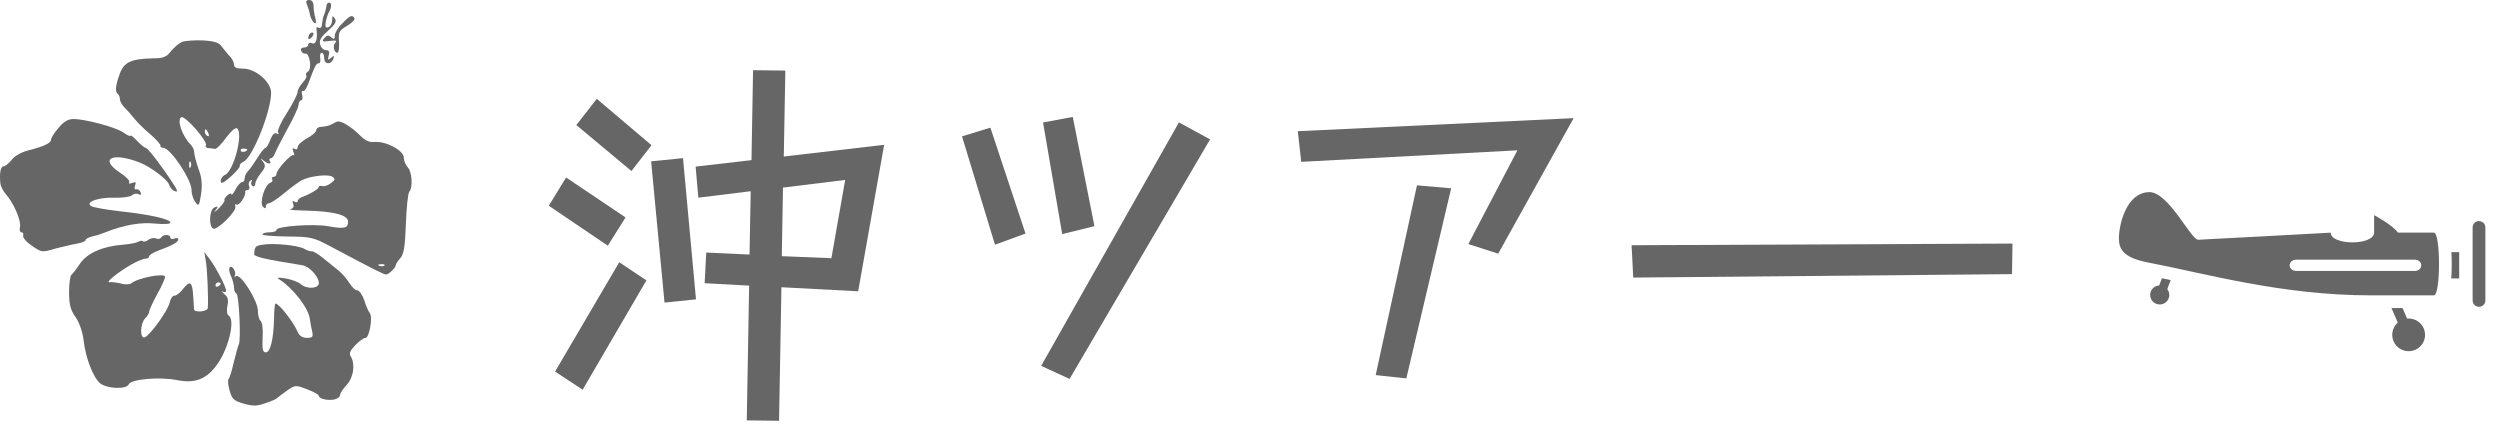
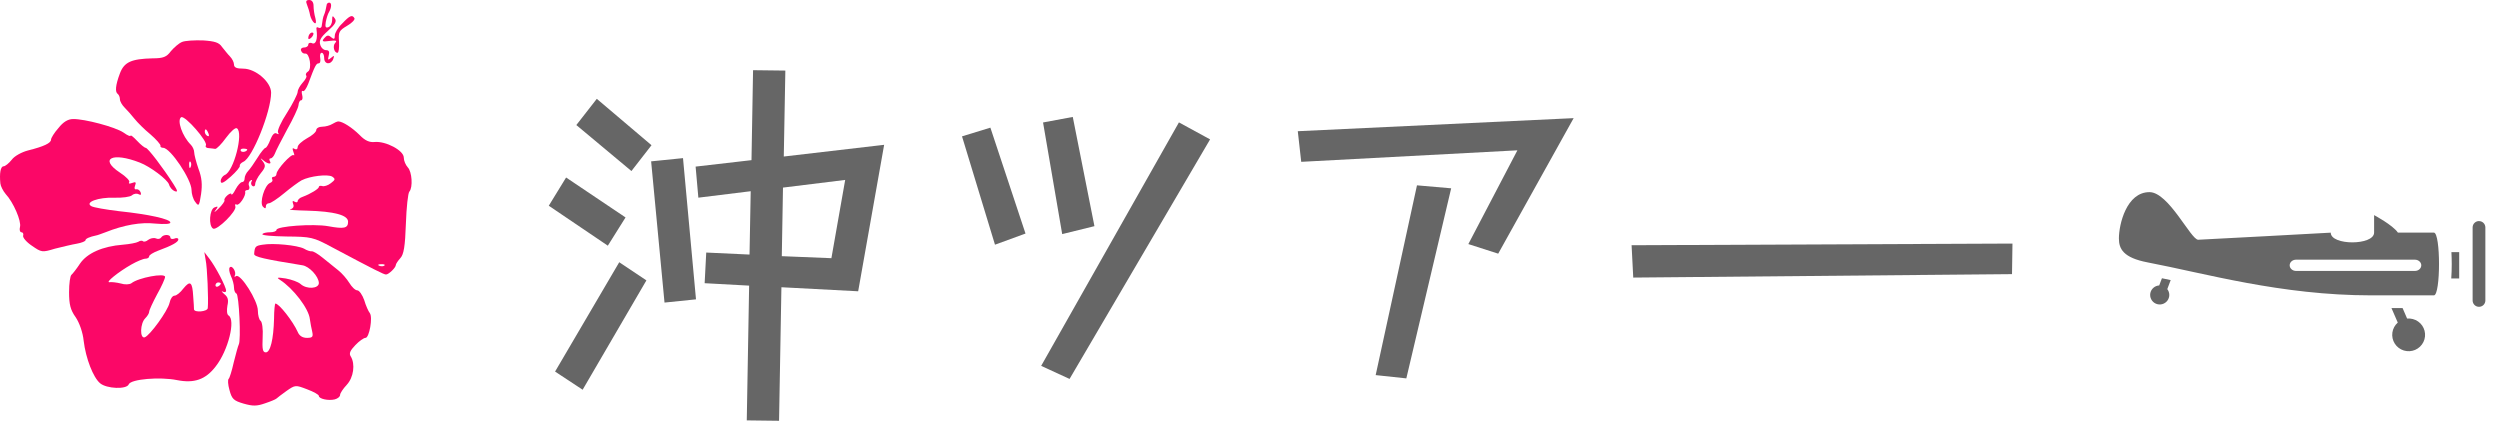
<svg xmlns="http://www.w3.org/2000/svg" width="164" height="28" viewBox="0 0 164 28" fill="none">
-   <path d="M20.134 0.294C20.204 0.468 20.308 0.779 20.343 1.004C20.395 1.212 20.517 1.437 20.622 1.507C20.726 1.576 20.761 1.472 20.691 1.195C20.622 0.97 20.569 0.606 20.569 0.381C20.569 0.156 20.465 0 20.291 0C20.082 0 20.047 0.087 20.134 0.294Z" fill="#666666" />
-   <path d="M21.424 0.346C21.389 0.571 21.319 0.848 21.267 0.952C21.197 1.091 21.145 1.368 21.11 1.662C21.11 1.801 21.006 1.87 20.902 1.818C20.797 1.749 20.728 1.801 20.762 1.922C20.849 2.563 20.728 2.926 20.484 2.84C20.345 2.77 20.223 2.822 20.223 2.926C20.223 3.03 20.101 3.117 19.945 3.117C19.788 3.117 19.701 3.221 19.753 3.324C19.788 3.446 19.91 3.532 20.014 3.515C20.31 3.446 20.484 4.519 20.206 4.692C20.084 4.762 20.032 4.883 20.084 4.952C20.154 5.004 20.049 5.212 19.858 5.42C19.684 5.61 19.527 5.887 19.527 6.026C19.527 6.164 19.214 6.788 18.831 7.394C18.431 8 18.17 8.588 18.24 8.692C18.309 8.813 18.292 8.831 18.153 8.761C18.014 8.675 17.874 8.813 17.735 9.16C17.631 9.454 17.474 9.697 17.422 9.697C17.352 9.697 17.109 9.991 16.9 10.337C16.674 10.701 16.395 11.099 16.274 11.22C16.152 11.341 16.047 11.567 16.047 11.705C16.047 11.844 15.978 11.947 15.873 11.947C15.787 11.947 15.595 12.155 15.456 12.415C15.317 12.692 15.195 12.831 15.178 12.744C15.178 12.658 15.056 12.692 14.917 12.813C14.777 12.934 14.69 13.073 14.725 13.142C14.76 13.194 14.586 13.437 14.342 13.679C14.099 13.921 13.995 13.973 14.134 13.8C14.325 13.54 14.325 13.506 14.064 13.61C13.751 13.731 13.664 14.805 13.977 14.995C14.221 15.151 15.56 13.835 15.439 13.54C15.404 13.419 15.421 13.367 15.526 13.419C15.682 13.523 16.152 12.831 16.082 12.588C16.065 12.519 16.134 12.467 16.239 12.467C16.343 12.467 16.395 12.346 16.343 12.207C16.274 12.069 16.326 11.913 16.43 11.844C16.535 11.774 16.57 11.792 16.5 11.913C16.448 12.017 16.465 12.138 16.57 12.207C16.656 12.259 16.743 12.207 16.743 12.069C16.743 11.93 16.9 11.618 17.109 11.359C17.422 10.978 17.439 10.857 17.248 10.597C17.057 10.354 17.057 10.337 17.265 10.51C17.561 10.77 17.857 10.805 17.7 10.562C17.648 10.458 17.666 10.389 17.753 10.389C17.84 10.389 17.961 10.251 18.031 10.078C18.083 9.922 18.448 9.212 18.831 8.502C19.231 7.792 19.562 7.082 19.579 6.909C19.597 6.718 19.666 6.58 19.753 6.58C19.84 6.58 19.875 6.424 19.823 6.233C19.771 6.043 19.788 5.922 19.875 5.974C19.945 6.026 20.101 5.801 20.223 5.489C20.658 4.311 20.745 4.156 20.902 4.156C21.006 4.156 21.041 4 21.006 3.809C20.971 3.619 21.006 3.463 21.11 3.463C21.197 3.463 21.267 3.619 21.267 3.809C21.267 4.225 21.702 4.277 21.858 3.879C21.945 3.636 21.928 3.619 21.719 3.792C21.511 3.965 21.493 3.948 21.563 3.653C21.632 3.394 21.58 3.29 21.389 3.29C21.232 3.29 21.058 3.134 21.006 2.926C20.919 2.666 21.041 2.441 21.511 2.026C21.998 1.593 22.102 1.402 21.963 1.212C21.824 1.004 21.789 1.022 21.789 1.316C21.789 1.524 21.685 1.731 21.545 1.783C21.354 1.853 21.319 1.766 21.371 1.437C21.424 1.177 21.511 0.9 21.58 0.796C21.754 0.502 21.772 0.173 21.598 0.173C21.511 0.173 21.424 0.242 21.424 0.346Z" fill="#666666" />
-   <path d="M22.45 1.541C22.171 1.801 21.963 2.164 21.963 2.337C21.963 2.58 21.91 2.597 21.719 2.441C21.545 2.285 21.441 2.303 21.267 2.511C21.093 2.718 21.145 2.753 21.632 2.684C22.015 2.632 22.137 2.666 21.997 2.805C21.806 2.995 21.91 3.463 22.137 3.463C22.224 3.463 22.258 3.134 22.241 2.753C22.189 2.095 22.241 2.008 22.763 1.697C23.093 1.506 23.302 1.281 23.25 1.195C23.111 0.952 22.954 1.004 22.45 1.541Z" fill="#666666" />
-   <path d="M20.344 2.2C20.275 2.252 20.223 2.39 20.223 2.494C20.223 2.598 20.31 2.581 20.431 2.46C20.536 2.356 20.588 2.217 20.553 2.165C20.501 2.113 20.397 2.131 20.344 2.2Z" fill="#666666" />
-   <path d="M11.939 2.754C11.73 2.84 11.417 3.117 11.208 3.36C10.93 3.741 10.703 3.827 10.008 3.827C8.616 3.862 8.146 4.07 7.867 4.814C7.572 5.594 7.537 6.044 7.728 6.165C7.798 6.217 7.867 6.373 7.867 6.511C7.867 6.65 8.007 6.892 8.181 7.065C8.337 7.221 8.633 7.55 8.824 7.793C9.016 8.035 9.486 8.503 9.868 8.814C10.251 9.143 10.547 9.49 10.529 9.559C10.495 9.628 10.582 9.697 10.703 9.697C11.173 9.697 12.565 11.775 12.565 12.468C12.565 12.71 12.669 13.074 12.809 13.247C13.035 13.559 13.07 13.524 13.191 12.727C13.278 12.104 13.244 11.654 13.017 11.065C12.861 10.615 12.739 10.13 12.739 9.992C12.739 9.836 12.635 9.611 12.513 9.49C11.956 8.935 11.591 7.879 11.886 7.689C12.13 7.55 13.661 9.299 13.505 9.541C13.452 9.628 13.539 9.715 13.678 9.715C13.835 9.732 14.027 9.749 14.114 9.767C14.2 9.784 14.531 9.455 14.827 9.039C15.123 8.641 15.436 8.347 15.54 8.416C15.992 8.693 15.331 11.273 14.74 11.481C14.601 11.55 14.479 11.723 14.479 11.879C14.479 12.087 14.653 12.018 15.14 11.585C15.488 11.273 15.766 10.944 15.732 10.875C15.714 10.788 15.819 10.684 15.958 10.615C16.549 10.39 17.785 7.325 17.785 6.078C17.785 5.386 16.775 4.503 15.958 4.503C15.523 4.503 15.349 4.433 15.349 4.226C15.349 4.087 15.227 3.845 15.088 3.706C14.949 3.568 14.722 3.273 14.566 3.083C14.374 2.788 14.096 2.702 13.313 2.65C12.756 2.633 12.13 2.667 11.939 2.754ZM13.678 8.762C13.731 8.901 13.713 8.97 13.609 8.918C13.505 8.866 13.435 8.745 13.435 8.641C13.435 8.399 13.557 8.451 13.678 8.762ZM16.219 9.801C16.219 9.94 15.888 10.026 15.801 9.905C15.749 9.819 15.819 9.749 15.958 9.749C16.097 9.749 16.219 9.784 16.219 9.801ZM12.513 10.944C12.461 11.083 12.409 11.031 12.409 10.84C12.391 10.65 12.443 10.546 12.495 10.615C12.548 10.667 12.565 10.823 12.513 10.944Z" fill="#666666" />
-   <path d="M3.834 8.399C3.556 8.711 3.347 9.057 3.347 9.161C3.347 9.386 2.877 9.611 1.833 9.871C1.433 9.975 0.946 10.234 0.772 10.477C0.581 10.719 0.337 10.91 0.233 10.91C0.041 10.91 -0.046 11.36 0.024 12.035C0.041 12.208 0.198 12.52 0.372 12.728C0.876 13.264 1.416 14.511 1.311 14.892C1.259 15.083 1.311 15.239 1.416 15.239C1.503 15.239 1.555 15.342 1.52 15.446C1.468 15.568 1.729 15.879 2.094 16.122C2.721 16.554 2.755 16.572 3.608 16.312C4.095 16.191 4.739 16.035 5.052 15.983C5.348 15.931 5.609 15.827 5.609 15.758C5.609 15.654 5.887 15.533 6.305 15.446C6.357 15.446 6.635 15.342 6.914 15.239C8.131 14.754 9.245 14.563 10.184 14.667C10.793 14.719 11.176 14.702 11.176 14.598C11.176 14.373 9.784 14.061 7.801 13.853C6.948 13.749 6.131 13.611 5.991 13.524C5.539 13.264 6.461 12.935 7.488 12.97C8.01 12.988 8.532 12.918 8.653 12.814C8.793 12.693 8.984 12.676 9.106 12.745C9.228 12.814 9.28 12.78 9.228 12.624C9.175 12.485 9.054 12.399 8.949 12.416C8.827 12.451 8.793 12.347 8.862 12.174C8.949 11.948 8.897 11.914 8.671 12.001C8.497 12.07 8.41 12.052 8.479 11.948C8.532 11.862 8.271 11.585 7.87 11.325C6.479 10.408 7.366 9.957 9.175 10.667C9.854 10.927 10.985 11.775 11.089 12.104C11.141 12.295 11.315 12.485 11.454 12.537C11.681 12.624 11.663 12.52 11.385 12.087C10.689 10.996 9.697 9.698 9.558 9.698C9.488 9.698 9.228 9.49 9.001 9.247C8.758 8.988 8.566 8.832 8.566 8.901C8.566 8.97 8.358 8.884 8.097 8.693C7.557 8.33 5.539 7.793 4.791 7.81C4.46 7.81 4.147 8.001 3.834 8.399Z" fill="#666666" />
-   <path d="M21.79 8.138C21.651 8.225 21.355 8.311 21.146 8.311C20.92 8.311 20.746 8.415 20.746 8.536C20.746 8.657 20.468 8.9 20.137 9.073C19.807 9.264 19.528 9.506 19.528 9.644C19.528 9.783 19.441 9.835 19.32 9.766C19.18 9.679 19.163 9.731 19.25 9.973C19.32 10.147 19.32 10.233 19.267 10.181C19.128 10.043 18.137 11.134 18.137 11.411C18.137 11.514 18.049 11.601 17.945 11.601C17.858 11.601 17.806 11.67 17.858 11.757C17.91 11.844 17.858 11.947 17.719 11.999C17.354 12.138 17.006 13.315 17.249 13.558C17.388 13.696 17.441 13.696 17.441 13.54C17.441 13.419 17.527 13.333 17.649 13.333C17.754 13.333 18.206 13.038 18.641 12.675C19.076 12.311 19.598 11.93 19.789 11.826C20.329 11.549 21.494 11.411 21.79 11.584C22.016 11.74 21.999 11.792 21.703 12.017C21.512 12.172 21.251 12.242 21.146 12.207C21.025 12.172 20.92 12.19 20.92 12.259C20.92 12.38 20.398 12.709 19.841 12.917C19.668 12.969 19.528 13.107 19.528 13.194C19.528 13.281 19.441 13.298 19.32 13.229C19.198 13.142 19.163 13.194 19.233 13.385C19.302 13.558 19.233 13.679 19.041 13.731C18.885 13.765 19.372 13.8 20.137 13.818C21.947 13.869 22.834 14.112 22.834 14.545C22.834 14.978 22.573 15.03 21.529 14.839C20.555 14.666 18.137 14.839 18.137 15.082C18.137 15.168 17.945 15.237 17.719 15.237C17.475 15.237 17.249 15.289 17.214 15.359C17.162 15.445 17.875 15.497 18.798 15.514C20.416 15.532 20.537 15.549 21.79 16.224C24.591 17.713 25.183 18.008 25.322 18.008C25.496 18.008 25.966 17.558 25.966 17.384C25.966 17.315 26.105 17.107 26.262 16.934C26.488 16.692 26.575 16.172 26.627 14.666C26.662 13.61 26.766 12.657 26.853 12.571C27.097 12.294 27.027 11.255 26.749 10.978C26.609 10.822 26.488 10.545 26.488 10.337C26.488 9.87 25.305 9.246 24.574 9.315C24.243 9.35 23.948 9.229 23.599 8.865C23.095 8.363 22.469 7.965 22.19 7.965C22.121 7.965 21.929 8.051 21.79 8.138ZM25.218 17.419C25.165 17.471 25.009 17.488 24.887 17.436C24.748 17.384 24.8 17.332 24.991 17.332C25.183 17.315 25.287 17.367 25.218 17.419Z" fill="#666666" />
-   <path d="M10.569 15.584C10.516 15.671 10.36 15.706 10.22 15.636C10.064 15.584 9.855 15.636 9.716 15.74C9.594 15.844 9.438 15.879 9.385 15.827C9.333 15.775 9.194 15.775 9.072 15.861C8.95 15.931 8.498 16.017 8.063 16.052C6.723 16.156 5.714 16.606 5.245 17.299C5.018 17.645 4.757 17.974 4.688 18.026C4.601 18.095 4.531 18.597 4.531 19.169C4.531 19.965 4.618 20.329 4.966 20.814C5.21 21.177 5.436 21.818 5.488 22.355C5.627 23.515 6.114 24.762 6.567 25.142C7.002 25.506 8.307 25.558 8.446 25.212C8.585 24.866 10.499 24.71 11.612 24.935C12.743 25.16 13.491 24.9 14.152 24.034C14.97 22.995 15.475 20.97 14.988 20.692C14.883 20.623 14.866 20.363 14.918 20.052C15.005 19.671 14.953 19.48 14.709 19.29C14.535 19.134 14.501 19.065 14.622 19.134C14.727 19.186 14.831 19.169 14.831 19.065C14.831 18.805 14.135 17.489 13.735 16.97L13.404 16.537L13.491 17.056C13.596 17.524 13.683 19.671 13.631 20.208C13.613 20.45 12.743 20.519 12.726 20.294C12.726 20.225 12.709 19.844 12.674 19.446C12.621 18.493 12.482 18.372 12.03 18.926C11.838 19.186 11.578 19.394 11.456 19.394C11.317 19.394 11.177 19.602 11.125 19.861C11.003 20.398 9.838 22.008 9.49 22.13C9.159 22.216 9.194 21.212 9.525 20.883C9.664 20.744 9.786 20.554 9.786 20.45C9.786 20.346 10.029 19.827 10.307 19.307C10.603 18.788 10.829 18.268 10.829 18.164C10.829 17.887 9.072 18.216 8.62 18.58C8.498 18.667 8.185 18.684 7.924 18.597C7.646 18.528 7.332 18.493 7.193 18.511C6.863 18.563 7.767 17.835 8.62 17.351C8.985 17.143 9.403 16.97 9.542 16.97C9.681 16.97 9.786 16.9 9.786 16.814C9.786 16.727 10.046 16.571 10.36 16.45C11.299 16.104 11.699 15.879 11.699 15.706C11.699 15.619 11.578 15.584 11.438 15.654C11.299 15.706 11.177 15.671 11.177 15.584C11.177 15.359 10.708 15.359 10.569 15.584ZM14.483 18.597C14.483 18.649 14.414 18.736 14.309 18.788C14.222 18.84 14.135 18.805 14.135 18.718C14.135 18.615 14.222 18.528 14.309 18.528C14.414 18.528 14.483 18.563 14.483 18.597Z" fill="#666666" />
-   <path d="M17.23 16.052C16.76 16.121 16.708 16.173 16.673 16.658C16.655 16.848 17.369 17.004 19.839 17.402C20.292 17.472 20.901 18.13 20.918 18.563C20.918 18.944 20.118 18.995 19.718 18.632C19.561 18.493 19.126 18.337 18.743 18.268C18.187 18.182 18.117 18.199 18.361 18.355C19.23 18.909 20.257 20.242 20.327 20.935C20.361 21.177 20.431 21.558 20.483 21.766C20.553 22.095 20.501 22.164 20.135 22.164C19.839 22.164 19.631 22.026 19.526 21.766C19.213 21.073 18.308 19.913 18.065 19.913C18.03 19.913 17.978 20.363 17.978 20.9C17.943 22.268 17.734 23.116 17.439 23.116C17.23 23.116 17.195 22.909 17.23 22.13C17.265 21.576 17.195 21.108 17.09 21.039C17.003 20.987 16.916 20.675 16.916 20.381C16.916 19.723 15.786 17.939 15.49 18.112C15.386 18.182 15.351 18.164 15.403 18.078C15.525 17.853 15.229 17.368 15.072 17.541C15.003 17.61 15.037 17.853 15.142 18.095C15.264 18.337 15.351 18.684 15.351 18.874C15.351 19.047 15.42 19.221 15.507 19.255C15.681 19.307 15.82 22.337 15.664 22.597C15.612 22.701 15.472 23.22 15.333 23.774C15.211 24.329 15.055 24.814 15.003 24.848C14.933 24.9 14.95 25.229 15.055 25.593C15.211 26.181 15.333 26.285 15.977 26.476C16.586 26.649 16.847 26.649 17.386 26.458C17.752 26.337 18.082 26.199 18.134 26.147C18.187 26.095 18.482 25.87 18.796 25.645C19.37 25.246 19.387 25.246 20.153 25.541C20.57 25.697 20.918 25.887 20.918 25.974C20.918 26.164 21.544 26.303 21.962 26.199C22.153 26.147 22.31 26.026 22.31 25.904C22.31 25.8 22.501 25.506 22.745 25.246C23.197 24.762 23.319 23.878 23.006 23.376C22.884 23.186 22.971 22.995 23.302 22.649C23.563 22.372 23.858 22.164 23.98 22.164C24.224 22.164 24.467 20.814 24.259 20.537C24.172 20.433 23.998 20.052 23.893 19.688C23.771 19.342 23.563 19.047 23.441 19.047C23.302 19.047 23.076 18.822 22.919 18.563C22.745 18.285 22.432 17.922 22.188 17.731C21.962 17.558 21.51 17.177 21.179 16.918C20.866 16.658 20.535 16.467 20.448 16.485C20.379 16.502 20.135 16.433 19.944 16.312C19.509 16.087 17.926 15.931 17.23 16.052Z" fill="#666666" />
+   <path d="M20.134 0.294C20.204 0.468 20.308 0.779 20.343 1.004C20.395 1.212 20.517 1.437 20.622 1.507C20.726 1.576 20.761 1.472 20.691 1.195C20.622 0.97 20.569 0.606 20.569 0.381C20.569 0.156 20.465 0 20.291 0C20.082 0 20.047 0.087 20.134 0.294Z" fill="#FB0767" />
+   <path d="M21.424 0.346C21.389 0.571 21.319 0.848 21.267 0.952C21.197 1.091 21.145 1.368 21.11 1.662C21.11 1.801 21.006 1.87 20.902 1.818C20.797 1.749 20.728 1.801 20.762 1.922C20.849 2.563 20.728 2.926 20.484 2.84C20.345 2.77 20.223 2.822 20.223 2.926C20.223 3.03 20.101 3.117 19.945 3.117C19.788 3.117 19.701 3.221 19.753 3.324C19.788 3.446 19.91 3.532 20.014 3.515C20.31 3.446 20.484 4.519 20.206 4.692C20.084 4.762 20.032 4.883 20.084 4.952C20.154 5.004 20.049 5.212 19.858 5.42C19.684 5.61 19.527 5.887 19.527 6.026C19.527 6.164 19.214 6.788 18.831 7.394C18.431 8 18.17 8.588 18.24 8.692C18.309 8.813 18.292 8.831 18.153 8.761C18.014 8.675 17.874 8.813 17.735 9.16C17.631 9.454 17.474 9.697 17.422 9.697C17.352 9.697 17.109 9.991 16.9 10.337C16.674 10.701 16.395 11.099 16.274 11.22C16.152 11.341 16.047 11.567 16.047 11.705C16.047 11.844 15.978 11.947 15.873 11.947C15.787 11.947 15.595 12.155 15.456 12.415C15.317 12.692 15.195 12.831 15.178 12.744C15.178 12.658 15.056 12.692 14.917 12.813C14.777 12.934 14.69 13.073 14.725 13.142C14.76 13.194 14.586 13.437 14.342 13.679C14.099 13.921 13.995 13.973 14.134 13.8C14.325 13.54 14.325 13.506 14.064 13.61C13.751 13.731 13.664 14.805 13.977 14.995C14.221 15.151 15.56 13.835 15.439 13.54C15.404 13.419 15.421 13.367 15.526 13.419C15.682 13.523 16.152 12.831 16.082 12.588C16.065 12.519 16.134 12.467 16.239 12.467C16.343 12.467 16.395 12.346 16.343 12.207C16.274 12.069 16.326 11.913 16.43 11.844C16.535 11.774 16.57 11.792 16.5 11.913C16.448 12.017 16.465 12.138 16.57 12.207C16.656 12.259 16.743 12.207 16.743 12.069C16.743 11.93 16.9 11.618 17.109 11.359C17.422 10.978 17.439 10.857 17.248 10.597C17.057 10.354 17.057 10.337 17.265 10.51C17.561 10.77 17.857 10.805 17.7 10.562C17.648 10.458 17.666 10.389 17.753 10.389C17.84 10.389 17.961 10.251 18.031 10.078C18.083 9.922 18.448 9.212 18.831 8.502C19.231 7.792 19.562 7.082 19.579 6.909C19.597 6.718 19.666 6.58 19.753 6.58C19.84 6.58 19.875 6.424 19.823 6.233C19.771 6.043 19.788 5.922 19.875 5.974C19.945 6.026 20.101 5.801 20.223 5.489C20.658 4.311 20.745 4.156 20.902 4.156C21.006 4.156 21.041 4 21.006 3.809C20.971 3.619 21.006 3.463 21.11 3.463C21.197 3.463 21.267 3.619 21.267 3.809C21.267 4.225 21.702 4.277 21.858 3.879C21.945 3.636 21.928 3.619 21.719 3.792C21.511 3.965 21.493 3.948 21.563 3.653C21.632 3.394 21.58 3.29 21.389 3.29C21.232 3.29 21.058 3.134 21.006 2.926C20.919 2.666 21.041 2.441 21.511 2.026C21.998 1.593 22.102 1.402 21.963 1.212C21.824 1.004 21.789 1.022 21.789 1.316C21.789 1.524 21.685 1.731 21.545 1.783C21.354 1.853 21.319 1.766 21.371 1.437C21.424 1.177 21.511 0.9 21.58 0.796C21.754 0.502 21.772 0.173 21.598 0.173C21.511 0.173 21.424 0.242 21.424 0.346Z" fill="#FB0767" />
+   <path d="M22.45 1.541C22.171 1.801 21.963 2.164 21.963 2.337C21.963 2.58 21.91 2.597 21.719 2.441C21.545 2.285 21.441 2.303 21.267 2.511C21.093 2.718 21.145 2.753 21.632 2.684C22.015 2.632 22.137 2.666 21.997 2.805C21.806 2.995 21.91 3.463 22.137 3.463C22.224 3.463 22.258 3.134 22.241 2.753C22.189 2.095 22.241 2.008 22.763 1.697C23.093 1.506 23.302 1.281 23.25 1.195C23.111 0.952 22.954 1.004 22.45 1.541Z" fill="#FB0767" />
+   <path d="M20.344 2.2C20.275 2.252 20.223 2.39 20.223 2.494C20.223 2.598 20.31 2.581 20.431 2.46C20.536 2.356 20.588 2.217 20.553 2.165C20.501 2.113 20.397 2.131 20.344 2.2Z" fill="#FB0767" />
+   <path d="M11.939 2.754C11.73 2.84 11.417 3.117 11.208 3.36C10.93 3.741 10.703 3.827 10.008 3.827C8.616 3.862 8.146 4.07 7.867 4.814C7.572 5.594 7.537 6.044 7.728 6.165C7.798 6.217 7.867 6.373 7.867 6.511C7.867 6.65 8.007 6.892 8.181 7.065C8.337 7.221 8.633 7.55 8.824 7.793C9.016 8.035 9.486 8.503 9.868 8.814C10.251 9.143 10.547 9.49 10.529 9.559C10.495 9.628 10.582 9.697 10.703 9.697C11.173 9.697 12.565 11.775 12.565 12.468C12.565 12.71 12.669 13.074 12.809 13.247C13.035 13.559 13.07 13.524 13.191 12.727C13.278 12.104 13.244 11.654 13.017 11.065C12.861 10.615 12.739 10.13 12.739 9.992C12.739 9.836 12.635 9.611 12.513 9.49C11.956 8.935 11.591 7.879 11.886 7.689C12.13 7.55 13.661 9.299 13.505 9.541C13.452 9.628 13.539 9.715 13.678 9.715C13.835 9.732 14.027 9.749 14.114 9.767C14.2 9.784 14.531 9.455 14.827 9.039C15.123 8.641 15.436 8.347 15.54 8.416C15.992 8.693 15.331 11.273 14.74 11.481C14.601 11.55 14.479 11.723 14.479 11.879C14.479 12.087 14.653 12.018 15.14 11.585C15.488 11.273 15.766 10.944 15.732 10.875C15.714 10.788 15.819 10.684 15.958 10.615C16.549 10.39 17.785 7.325 17.785 6.078C17.785 5.386 16.775 4.503 15.958 4.503C15.523 4.503 15.349 4.433 15.349 4.226C15.349 4.087 15.227 3.845 15.088 3.706C14.949 3.568 14.722 3.273 14.566 3.083C14.374 2.788 14.096 2.702 13.313 2.65C12.756 2.633 12.13 2.667 11.939 2.754ZM13.678 8.762C13.731 8.901 13.713 8.97 13.609 8.918C13.505 8.866 13.435 8.745 13.435 8.641C13.435 8.399 13.557 8.451 13.678 8.762ZM16.219 9.801C16.219 9.94 15.888 10.026 15.801 9.905C15.749 9.819 15.819 9.749 15.958 9.749C16.097 9.749 16.219 9.784 16.219 9.801ZM12.513 10.944C12.461 11.083 12.409 11.031 12.409 10.84C12.391 10.65 12.443 10.546 12.495 10.615C12.548 10.667 12.565 10.823 12.513 10.944Z" fill="#FB0767" />
+   <path d="M3.834 8.399C3.556 8.711 3.347 9.057 3.347 9.161C3.347 9.386 2.877 9.611 1.833 9.871C1.433 9.975 0.946 10.234 0.772 10.477C0.581 10.719 0.337 10.91 0.233 10.91C0.041 10.91 -0.046 11.36 0.024 12.035C0.041 12.208 0.198 12.52 0.372 12.728C0.876 13.264 1.416 14.511 1.311 14.892C1.259 15.083 1.311 15.239 1.416 15.239C1.503 15.239 1.555 15.342 1.52 15.446C1.468 15.568 1.729 15.879 2.094 16.122C2.721 16.554 2.755 16.572 3.608 16.312C4.095 16.191 4.739 16.035 5.052 15.983C5.348 15.931 5.609 15.827 5.609 15.758C5.609 15.654 5.887 15.533 6.305 15.446C6.357 15.446 6.635 15.342 6.914 15.239C8.131 14.754 9.245 14.563 10.184 14.667C10.793 14.719 11.176 14.702 11.176 14.598C11.176 14.373 9.784 14.061 7.801 13.853C6.948 13.749 6.131 13.611 5.991 13.524C5.539 13.264 6.461 12.935 7.488 12.97C8.01 12.988 8.532 12.918 8.653 12.814C8.793 12.693 8.984 12.676 9.106 12.745C9.228 12.814 9.28 12.78 9.228 12.624C9.175 12.485 9.054 12.399 8.949 12.416C8.827 12.451 8.793 12.347 8.862 12.174C8.949 11.948 8.897 11.914 8.671 12.001C8.497 12.07 8.41 12.052 8.479 11.948C8.532 11.862 8.271 11.585 7.87 11.325C6.479 10.408 7.366 9.957 9.175 10.667C9.854 10.927 10.985 11.775 11.089 12.104C11.141 12.295 11.315 12.485 11.454 12.537C11.681 12.624 11.663 12.52 11.385 12.087C10.689 10.996 9.697 9.698 9.558 9.698C9.488 9.698 9.228 9.49 9.001 9.247C8.758 8.988 8.566 8.832 8.566 8.901C8.566 8.97 8.358 8.884 8.097 8.693C7.557 8.33 5.539 7.793 4.791 7.81C4.46 7.81 4.147 8.001 3.834 8.399Z" fill="#FB0767" />
+   <path d="M21.79 8.138C21.651 8.225 21.355 8.311 21.146 8.311C20.92 8.311 20.746 8.415 20.746 8.536C20.746 8.657 20.468 8.9 20.137 9.073C19.807 9.264 19.528 9.506 19.528 9.644C19.528 9.783 19.441 9.835 19.32 9.766C19.18 9.679 19.163 9.731 19.25 9.973C19.32 10.147 19.32 10.233 19.267 10.181C19.128 10.043 18.137 11.134 18.137 11.411C18.137 11.514 18.049 11.601 17.945 11.601C17.858 11.601 17.806 11.67 17.858 11.757C17.91 11.844 17.858 11.947 17.719 11.999C17.354 12.138 17.006 13.315 17.249 13.558C17.388 13.696 17.441 13.696 17.441 13.54C17.441 13.419 17.527 13.333 17.649 13.333C17.754 13.333 18.206 13.038 18.641 12.675C19.076 12.311 19.598 11.93 19.789 11.826C20.329 11.549 21.494 11.411 21.79 11.584C22.016 11.74 21.999 11.792 21.703 12.017C21.512 12.172 21.251 12.242 21.146 12.207C21.025 12.172 20.92 12.19 20.92 12.259C20.92 12.38 20.398 12.709 19.841 12.917C19.668 12.969 19.528 13.107 19.528 13.194C19.528 13.281 19.441 13.298 19.32 13.229C19.198 13.142 19.163 13.194 19.233 13.385C19.302 13.558 19.233 13.679 19.041 13.731C18.885 13.765 19.372 13.8 20.137 13.818C21.947 13.869 22.834 14.112 22.834 14.545C22.834 14.978 22.573 15.03 21.529 14.839C20.555 14.666 18.137 14.839 18.137 15.082C18.137 15.168 17.945 15.237 17.719 15.237C17.475 15.237 17.249 15.289 17.214 15.359C17.162 15.445 17.875 15.497 18.798 15.514C20.416 15.532 20.537 15.549 21.79 16.224C24.591 17.713 25.183 18.008 25.322 18.008C25.496 18.008 25.966 17.558 25.966 17.384C25.966 17.315 26.105 17.107 26.262 16.934C26.488 16.692 26.575 16.172 26.627 14.666C26.662 13.61 26.766 12.657 26.853 12.571C27.097 12.294 27.027 11.255 26.749 10.978C26.609 10.822 26.488 10.545 26.488 10.337C26.488 9.87 25.305 9.246 24.574 9.315C24.243 9.35 23.948 9.229 23.599 8.865C23.095 8.363 22.469 7.965 22.19 7.965C22.121 7.965 21.929 8.051 21.79 8.138ZM25.218 17.419C25.165 17.471 25.009 17.488 24.887 17.436C24.748 17.384 24.8 17.332 24.991 17.332C25.183 17.315 25.287 17.367 25.218 17.419Z" fill="#FB0767" />
+   <path d="M10.569 15.584C10.516 15.671 10.36 15.706 10.22 15.636C10.064 15.584 9.855 15.636 9.716 15.74C9.594 15.844 9.438 15.879 9.385 15.827C9.333 15.775 9.194 15.775 9.072 15.861C8.95 15.931 8.498 16.017 8.063 16.052C6.723 16.156 5.714 16.606 5.245 17.299C5.018 17.645 4.757 17.974 4.688 18.026C4.601 18.095 4.531 18.597 4.531 19.169C4.531 19.965 4.618 20.329 4.966 20.814C5.21 21.177 5.436 21.818 5.488 22.355C5.627 23.515 6.114 24.762 6.567 25.142C7.002 25.506 8.307 25.558 8.446 25.212C8.585 24.866 10.499 24.71 11.612 24.935C12.743 25.16 13.491 24.9 14.152 24.034C14.97 22.995 15.475 20.97 14.988 20.692C14.883 20.623 14.866 20.363 14.918 20.052C15.005 19.671 14.953 19.48 14.709 19.29C14.535 19.134 14.501 19.065 14.622 19.134C14.727 19.186 14.831 19.169 14.831 19.065C14.831 18.805 14.135 17.489 13.735 16.97L13.404 16.537L13.491 17.056C13.596 17.524 13.683 19.671 13.631 20.208C13.613 20.45 12.743 20.519 12.726 20.294C12.726 20.225 12.709 19.844 12.674 19.446C12.621 18.493 12.482 18.372 12.03 18.926C11.838 19.186 11.578 19.394 11.456 19.394C11.317 19.394 11.177 19.602 11.125 19.861C11.003 20.398 9.838 22.008 9.49 22.13C9.159 22.216 9.194 21.212 9.525 20.883C9.664 20.744 9.786 20.554 9.786 20.45C9.786 20.346 10.029 19.827 10.307 19.307C10.603 18.788 10.829 18.268 10.829 18.164C10.829 17.887 9.072 18.216 8.62 18.58C8.498 18.667 8.185 18.684 7.924 18.597C7.646 18.528 7.332 18.493 7.193 18.511C6.863 18.563 7.767 17.835 8.62 17.351C8.985 17.143 9.403 16.97 9.542 16.97C9.681 16.97 9.786 16.9 9.786 16.814C9.786 16.727 10.046 16.571 10.36 16.45C11.299 16.104 11.699 15.879 11.699 15.706C11.699 15.619 11.578 15.584 11.438 15.654C11.299 15.706 11.177 15.671 11.177 15.584C11.177 15.359 10.708 15.359 10.569 15.584ZM14.483 18.597C14.483 18.649 14.414 18.736 14.309 18.788C14.222 18.84 14.135 18.805 14.135 18.718C14.135 18.615 14.222 18.528 14.309 18.528C14.414 18.528 14.483 18.563 14.483 18.597Z" fill="#FB0767" />
+   <path d="M17.23 16.052C16.76 16.121 16.708 16.173 16.673 16.658C16.655 16.848 17.369 17.004 19.839 17.402C20.292 17.472 20.901 18.13 20.918 18.563C20.918 18.944 20.118 18.995 19.718 18.632C19.561 18.493 19.126 18.337 18.743 18.268C18.187 18.182 18.117 18.199 18.361 18.355C19.23 18.909 20.257 20.242 20.327 20.935C20.361 21.177 20.431 21.558 20.483 21.766C20.553 22.095 20.501 22.164 20.135 22.164C19.839 22.164 19.631 22.026 19.526 21.766C19.213 21.073 18.308 19.913 18.065 19.913C18.03 19.913 17.978 20.363 17.978 20.9C17.943 22.268 17.734 23.116 17.439 23.116C17.23 23.116 17.195 22.909 17.23 22.13C17.265 21.576 17.195 21.108 17.09 21.039C17.003 20.987 16.916 20.675 16.916 20.381C16.916 19.723 15.786 17.939 15.49 18.112C15.386 18.182 15.351 18.164 15.403 18.078C15.525 17.853 15.229 17.368 15.072 17.541C15.003 17.61 15.037 17.853 15.142 18.095C15.264 18.337 15.351 18.684 15.351 18.874C15.351 19.047 15.42 19.221 15.507 19.255C15.681 19.307 15.82 22.337 15.664 22.597C15.612 22.701 15.472 23.22 15.333 23.774C15.211 24.329 15.055 24.814 15.003 24.848C14.933 24.9 14.95 25.229 15.055 25.593C15.211 26.181 15.333 26.285 15.977 26.476C16.586 26.649 16.847 26.649 17.386 26.458C17.752 26.337 18.082 26.199 18.134 26.147C18.187 26.095 18.482 25.87 18.796 25.645C19.37 25.246 19.387 25.246 20.153 25.541C20.57 25.697 20.918 25.887 20.918 25.974C20.918 26.164 21.544 26.303 21.962 26.199C22.153 26.147 22.31 26.026 22.31 25.904C22.31 25.8 22.501 25.506 22.745 25.246C23.197 24.762 23.319 23.878 23.006 23.376C22.884 23.186 22.971 22.995 23.302 22.649C23.563 22.372 23.858 22.164 23.98 22.164C24.224 22.164 24.467 20.814 24.259 20.537C24.172 20.433 23.998 20.052 23.893 19.688C23.771 19.342 23.563 19.047 23.441 19.047C23.302 19.047 23.076 18.822 22.919 18.563C22.745 18.285 22.432 17.922 22.188 17.731C21.962 17.558 21.51 17.177 21.179 16.918C20.866 16.658 20.535 16.467 20.448 16.485C20.379 16.502 20.135 16.433 19.944 16.312C19.509 16.087 17.926 15.931 17.23 16.052Z" fill="#FB0767" />
  <path d="M49.143 18.737L46.225 18.578L46.329 16.567L49.169 16.699L49.246 12.544L45.812 12.967L45.632 10.929L49.298 10.506L49.401 4.604L51.519 4.63L51.416 10.268L58 9.5L56.296 19.108L51.261 18.843L51.106 27.604L48.988 27.577L49.143 18.737ZM39.15 6.483L42.739 9.526L41.422 11.22L37.807 8.203L39.15 6.483ZM42.714 10.585L44.805 10.373L45.657 19.637L43.592 19.849L42.714 10.585ZM37.136 11.644L41.035 14.264L39.873 16.117L36 13.496L37.136 11.644ZM51.364 12.306L51.286 16.805L54.54 16.937L55.444 11.803L51.364 12.306ZM40.622 17.202L42.404 18.393L38.221 25.566L36.413 24.375L40.622 17.202Z" fill="#666666" />
  <path d="M107.032 16.087L132.018 15.978L131.988 17.983L107.141 18.209L107.032 16.087Z" fill="#666666" />
  <path d="M99.541 9.861L85.36 10.616L85.135 8.607L103.231 7.75L98.282 16.64L96.323 16.011L99.541 9.861ZM92.954 12.158L95.197 12.353L92.255 24.822L90.244 24.607L92.954 12.158Z" fill="#666666" />
  <path d="M68.424 8.034L70.374 7.671L71.795 14.836L69.68 15.357L68.424 8.034ZM77.338 8.029L79.382 9.143L70.163 24.858L68.3 24.001L77.338 8.029ZM63.108 8.945L64.969 8.374L67.273 15.321L65.271 16.052L63.108 8.945Z" fill="#666666" />
  <path d="M141.823 18.253L142.397 18.374L142.174 18.966C142.26 19.076 142.306 19.212 142.306 19.352C142.305 19.491 142.257 19.627 142.17 19.736C142.083 19.846 141.961 19.923 141.825 19.956C141.688 19.989 141.545 19.975 141.417 19.917C141.289 19.859 141.185 19.76 141.121 19.636C141.056 19.512 141.035 19.37 141.061 19.232C141.088 19.095 141.159 18.971 141.265 18.879C141.37 18.787 141.504 18.733 141.644 18.725L141.823 18.253ZM157.294 21.162C157.102 21.33 156.976 21.562 156.94 21.815C156.904 22.068 156.959 22.325 157.097 22.541C157.234 22.757 157.444 22.917 157.69 22.992C157.935 23.067 158.199 23.053 158.435 22.952C158.67 22.85 158.862 22.669 158.975 22.439C159.088 22.21 159.115 21.948 159.052 21.701C158.988 21.453 158.838 21.236 158.628 21.089C158.418 20.942 158.162 20.875 157.907 20.898L157.609 20.209H156.88L157.294 21.162ZM160.834 17.317C160.834 17.651 160.823 17.975 160.802 18.268H161.323V16.541H160.813C160.825 16.787 160.834 17.049 160.834 17.318L160.834 17.317ZM159.663 19.375H155.535C149.632 19.375 144.615 17.924 140.889 17.214C139.277 16.906 139 16.321 139 15.64C139 14.729 139.493 12.604 141.007 12.604C142.264 12.604 143.722 15.727 144.2 15.727C144.404 15.727 152.897 15.262 152.897 15.262C152.897 15.687 153.605 15.899 154.314 15.899C155.024 15.899 155.741 15.685 155.741 15.257V14.111C155.741 14.111 156.962 14.761 157.303 15.259H159.662C160.112 15.259 160.112 19.377 159.662 19.377L159.663 19.375ZM158.836 17.404C158.836 17.201 158.648 17.035 158.42 17.035H150.619C150.389 17.035 150.203 17.2 150.203 17.404C150.203 17.608 150.391 17.773 150.619 17.773H158.417C158.648 17.775 158.835 17.61 158.835 17.406L158.836 17.404ZM162.62 14.502C162.509 14.502 162.404 14.546 162.326 14.624C162.248 14.701 162.204 14.806 162.204 14.916V19.716C162.205 19.825 162.25 19.93 162.328 20.007C162.406 20.084 162.512 20.127 162.622 20.127C162.732 20.127 162.838 20.084 162.916 20.007C162.994 19.93 163.039 19.825 163.04 19.716V14.92C163.04 14.865 163.029 14.81 163.008 14.76C162.987 14.709 162.956 14.663 162.917 14.624C162.878 14.585 162.831 14.555 162.78 14.534C162.729 14.514 162.674 14.503 162.619 14.504L162.62 14.502Z" fill="#666666" />
</svg>
